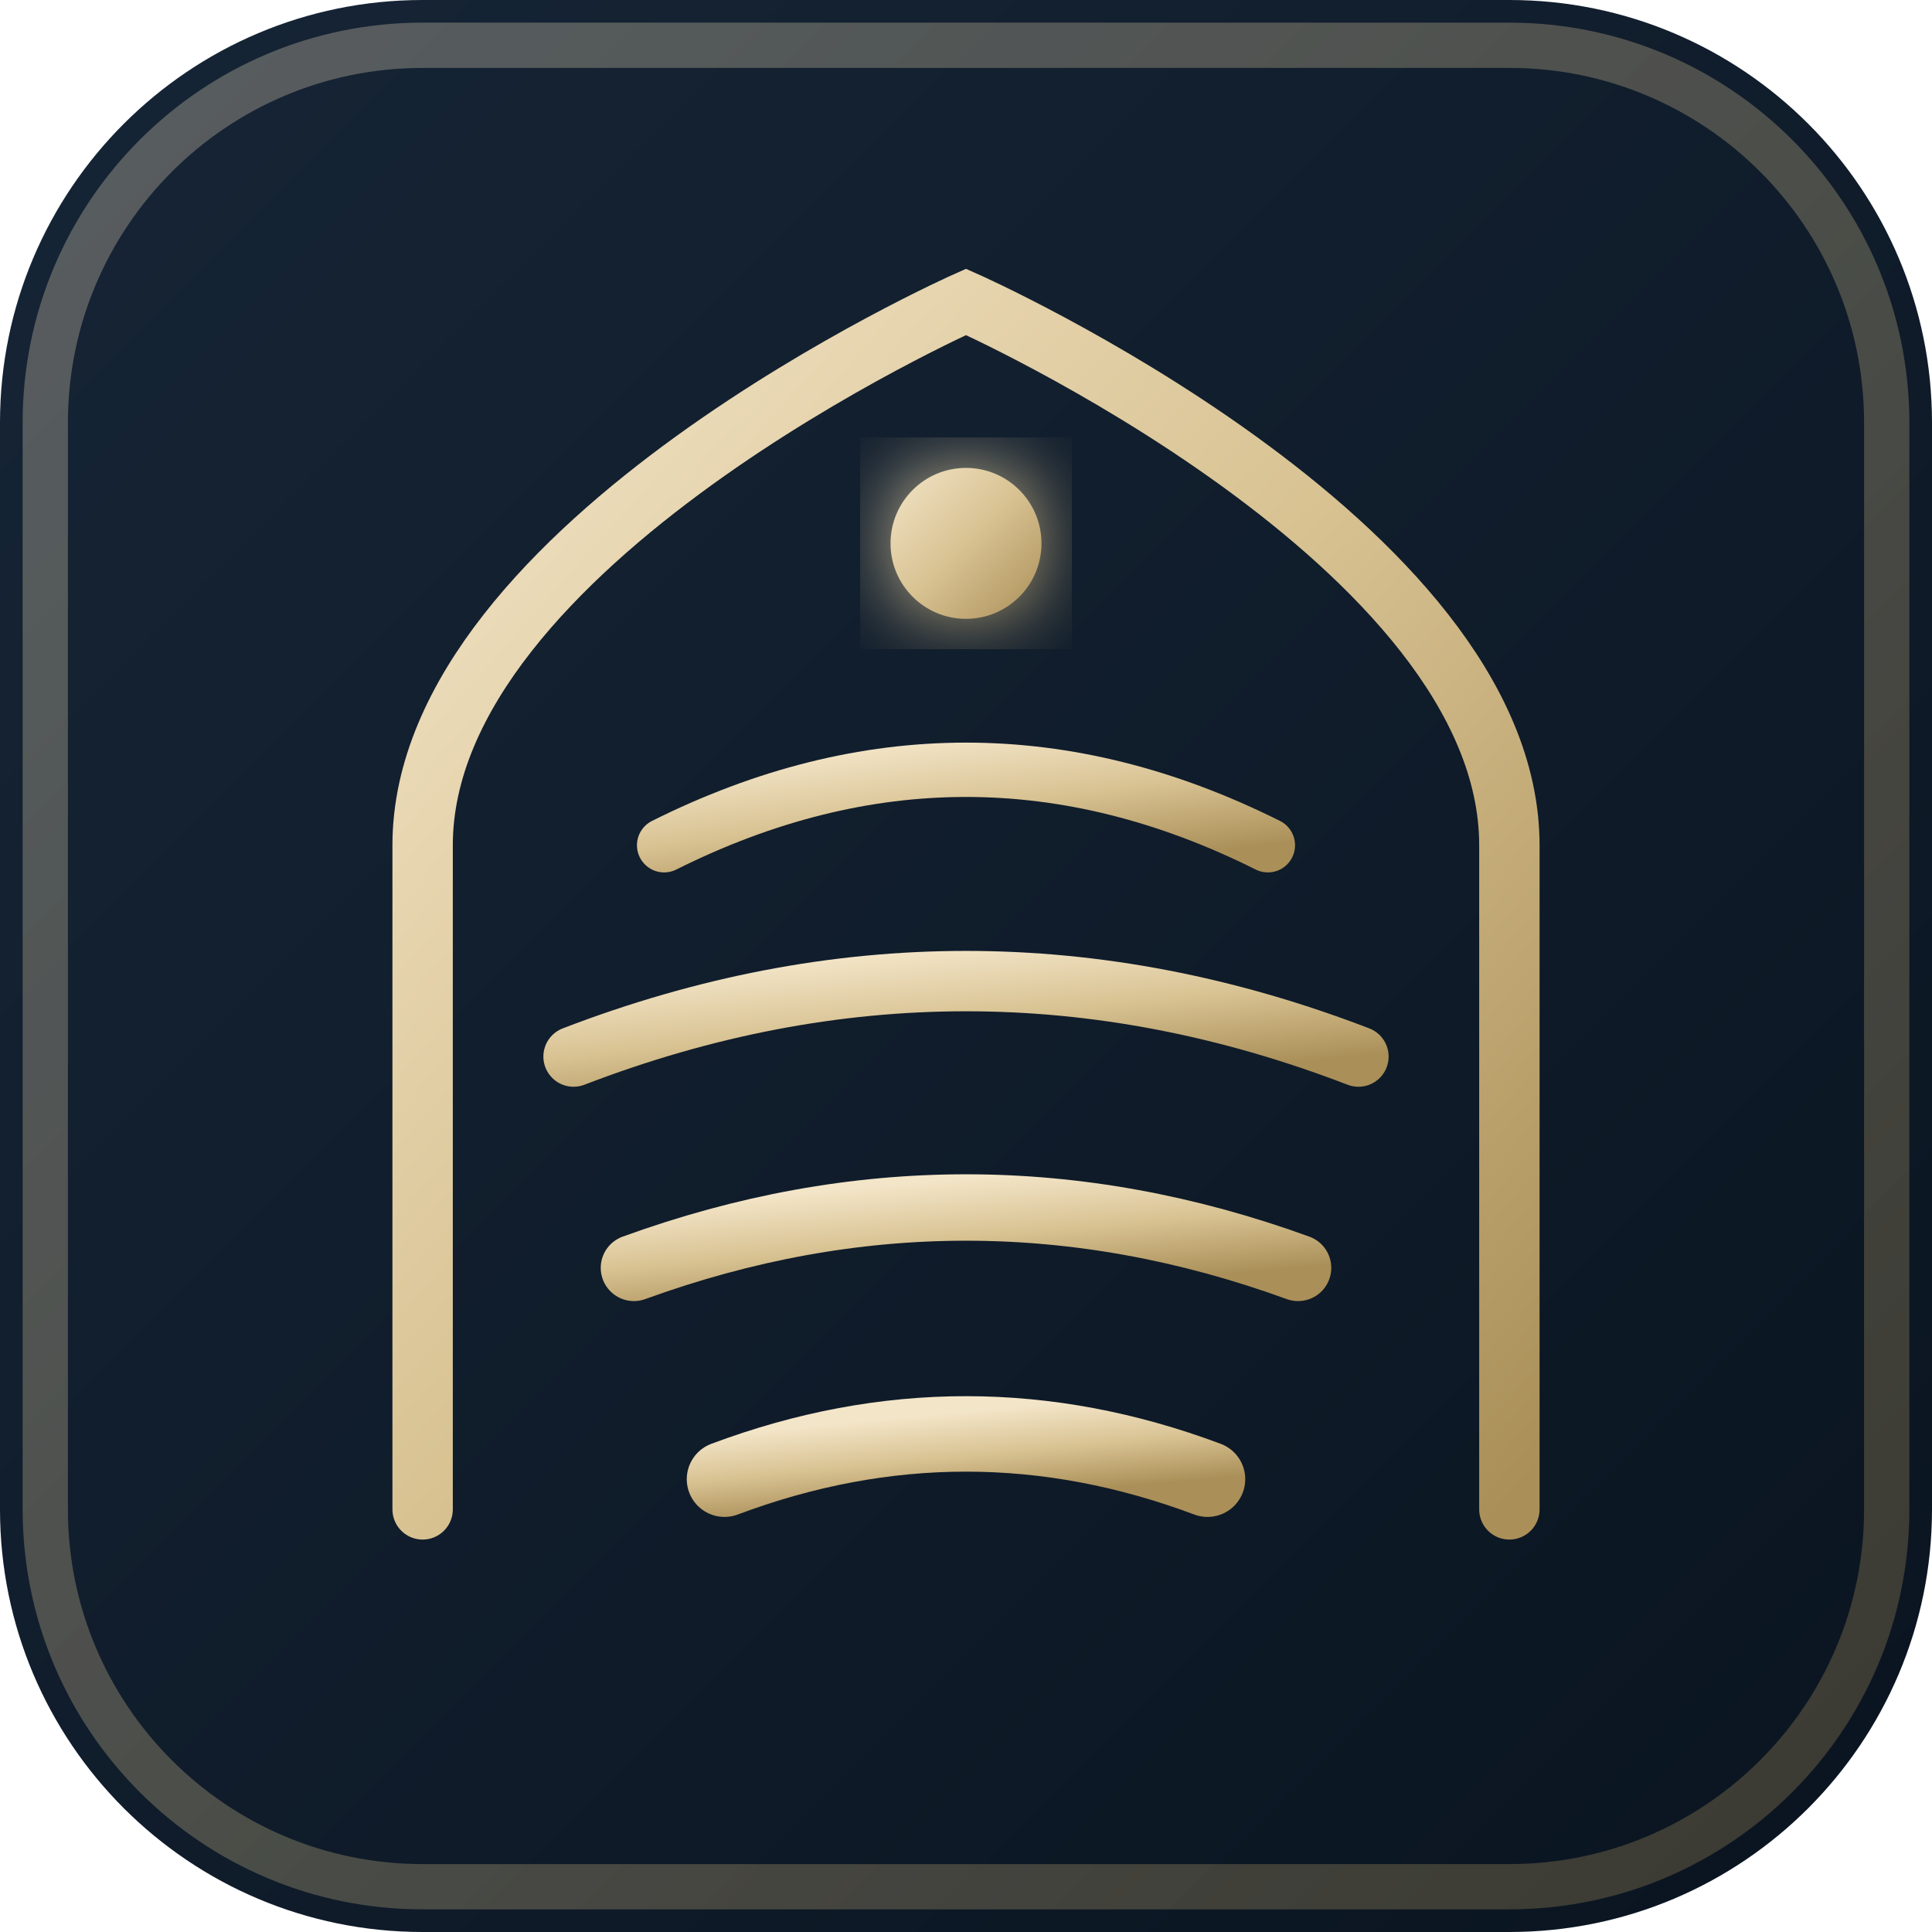
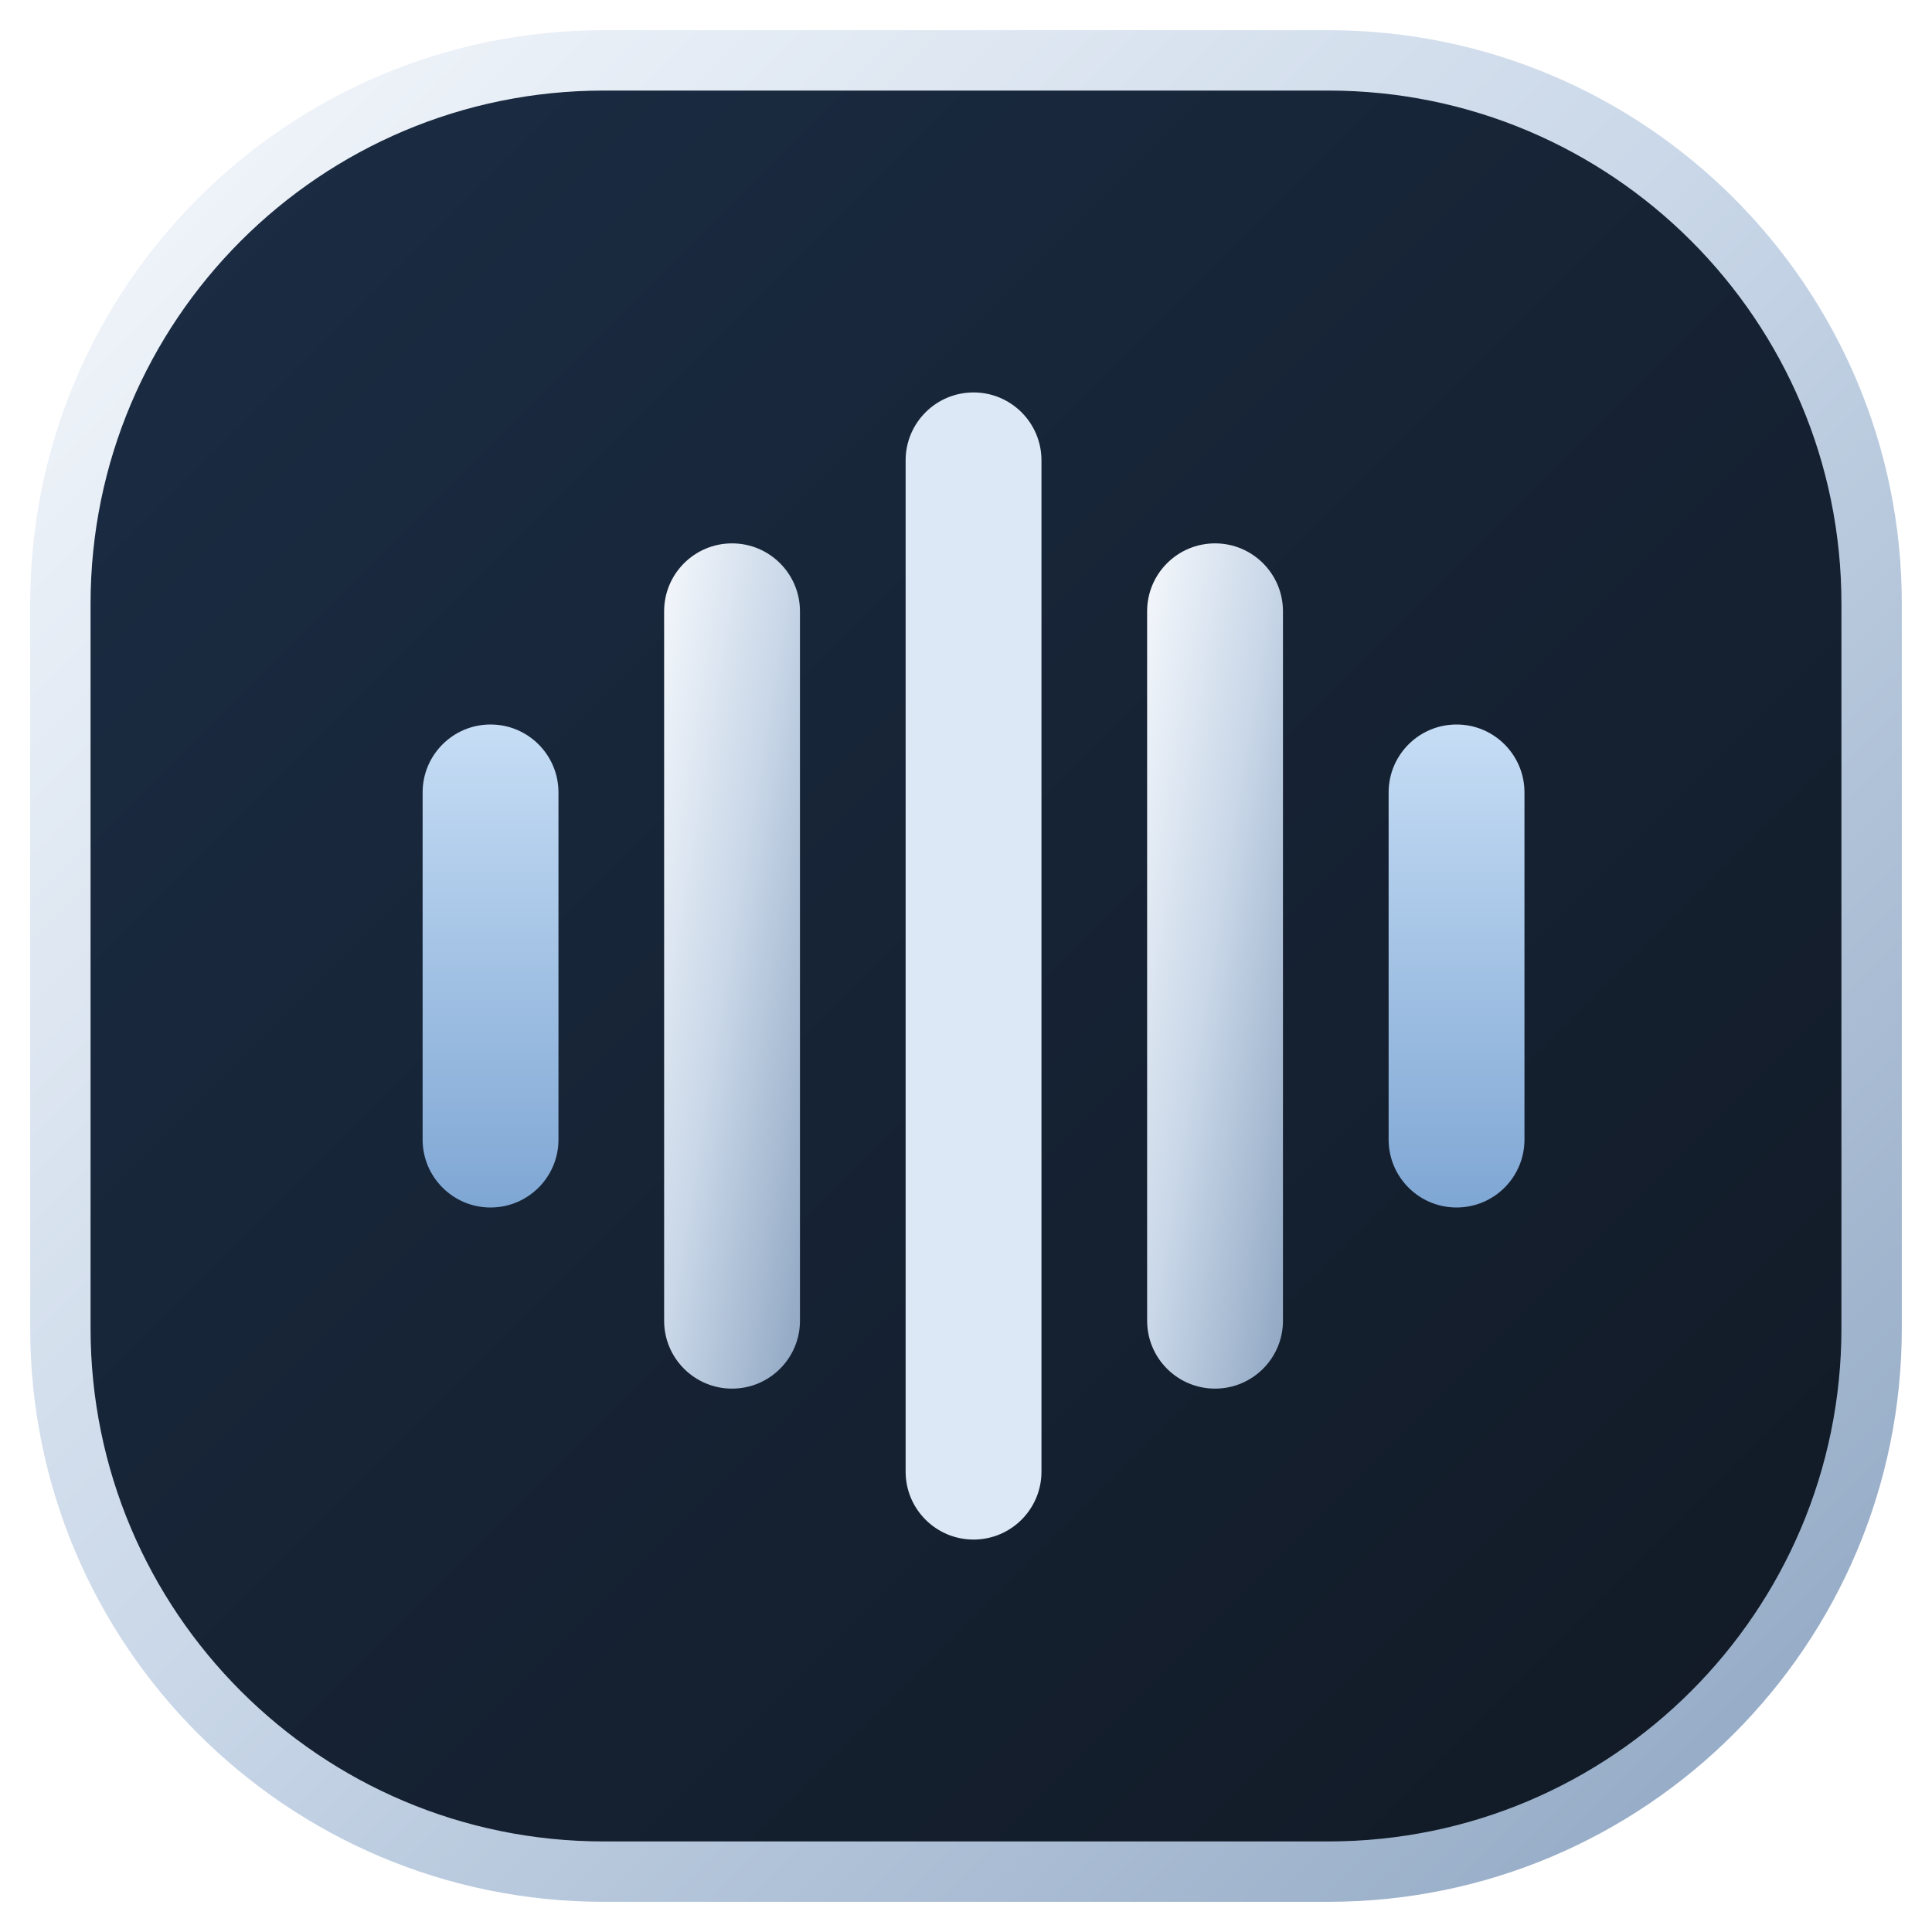
- <svg xmlns="http://www.w3.org/2000/svg" viewBox="0 0 64 64" width="64" height="64" fill="none">
+ <svg xmlns="http://www.w3.org/2000/svg" viewBox="0 0 64 64" width="64" height="64">
  <defs>
-     <linearGradient id="domGold" x1="0%" y1="0%" x2="100%" y2="100%">
-       <stop offset="0%" stop-color="#f3e5c8" />
-       <stop offset="50%" stop-color="#d8c292" />
-       <stop offset="100%" stop-color="#aa8f58" />
+     <linearGradient id="bgGrad" x1="0%" y1="0%" x2="100%" y2="100%">
+       <stop offset="0%" stop-color="#1b2d45" />
+       <stop offset="100%" stop-color="#111924" />
    </linearGradient>
-     <linearGradient id="bgDark" x1="0%" y1="0%" x2="100%" y2="100%">
-       <stop offset="0%" stop-color="#162536" />
-       <stop offset="100%" stop-color="#0a1420" />
+     <linearGradient id="silverGrad" x1="0%" y1="0%" x2="100%" y2="100%">
+       <stop offset="0%" stop-color="#f5f8fc" />
+       <stop offset="48%" stop-color="#c9d7e8" />
+       <stop offset="100%" stop-color="#8fa6c2" />
    </linearGradient>
-     <filter id="glow" x="-20%" y="-20%" width="140%" height="140%">
-       <feGaussianBlur stdDeviation="1.5" result="blur" />
-       <feComposite in="SourceGraphic" in2="blur" operator="over" />
-     </filter>
+     <linearGradient id="pastelBlue" x1="0%" y1="100%" x2="0%" y2="0%">
+       <stop offset="0%" stop-color="#7fa7d4" />
+       <stop offset="100%" stop-color="#c6ddf5" />
+     </linearGradient>
  </defs>
-   <rect width="64" height="64" rx="14" fill="url(#bgDark)" />
-   <rect x="1.5" y="1.5" width="61" height="61" rx="12.5" stroke="url(#domGold)" stroke-width="1.5" stroke-opacity="0.3" />
-   <path d="M14 50 L14 28 C14 18, 32 10, 32 10 C32 10, 50 18, 50 28 L50 50" stroke="url(#domGold)" stroke-width="2" stroke-linecap="round" fill="none" />
-   <circle cx="32" cy="18" r="2.5" fill="url(#domGold)" filter="url(#glow)" />
-   <path d="M22 28 Q32 23 42 28" stroke="url(#domGold)" stroke-width="1.8" stroke-linecap="round" />
-   <path d="M19 35 Q32 30 45 35" stroke="url(#domGold)" stroke-width="2" stroke-linecap="round" />
-   <path d="M21 42 Q32 38 43 42" stroke="url(#domGold)" stroke-width="2.2" stroke-linecap="round" />
-   <path d="M24 49 Q32 46 40 49" stroke="url(#domGold)" stroke-width="2.5" stroke-linecap="round" />
-   <line x1="32" y1="21" x2="32" y2="46" stroke="url(#domGold)" stroke-width="1" stroke-dasharray="2 2" stroke-opacity="0.6" />
+   <rect x="2" y="2" width="60" height="60" rx="18" fill="url(#bgGrad)" stroke="url(#silverGrad)" stroke-width="2" />
+   <rect x="14" y="24" width="4.5" height="16" rx="2.25" fill="url(#pastelBlue)" />
+   <rect x="22" y="18" width="4.5" height="28" rx="2.25" fill="url(#silverGrad)" />
+   <rect x="30" y="13" width="4.5" height="38" rx="2.25" fill="#dce8f5" />
+   <rect x="38" y="18" width="4.5" height="28" rx="2.25" fill="url(#silverGrad)" />
+   <rect x="46" y="24" width="4.5" height="16" rx="2.25" fill="url(#pastelBlue)" />
</svg>
